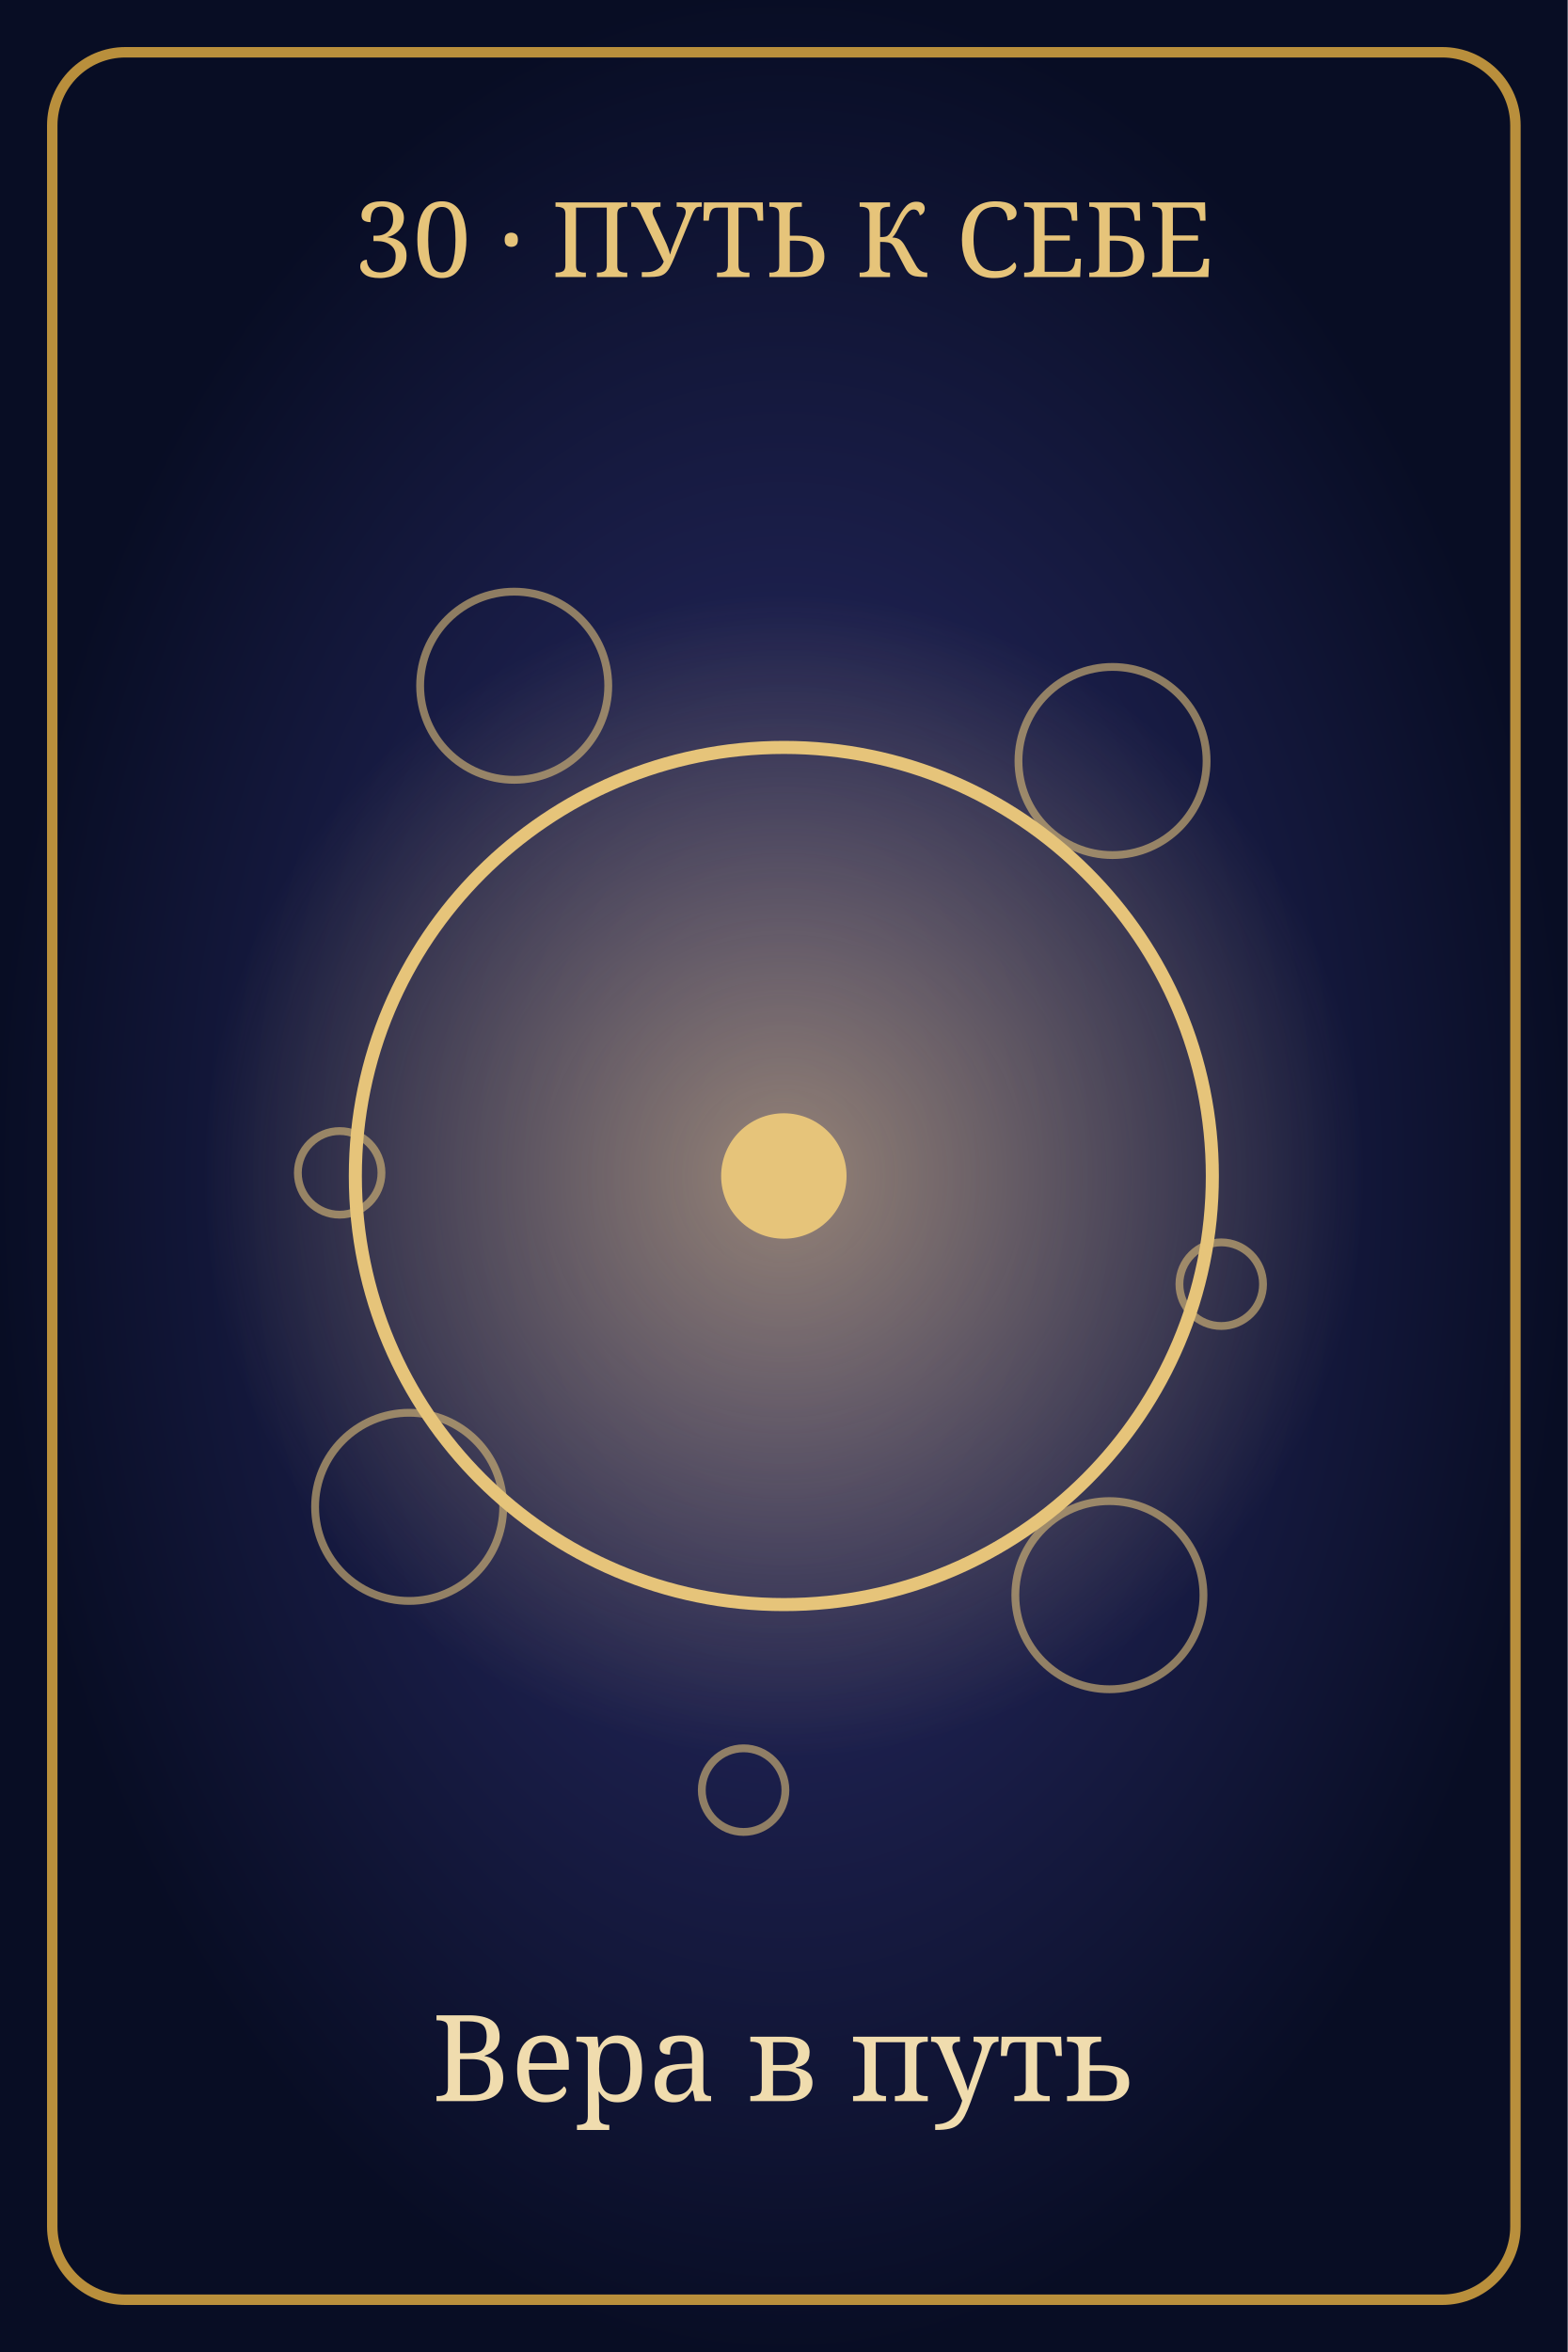
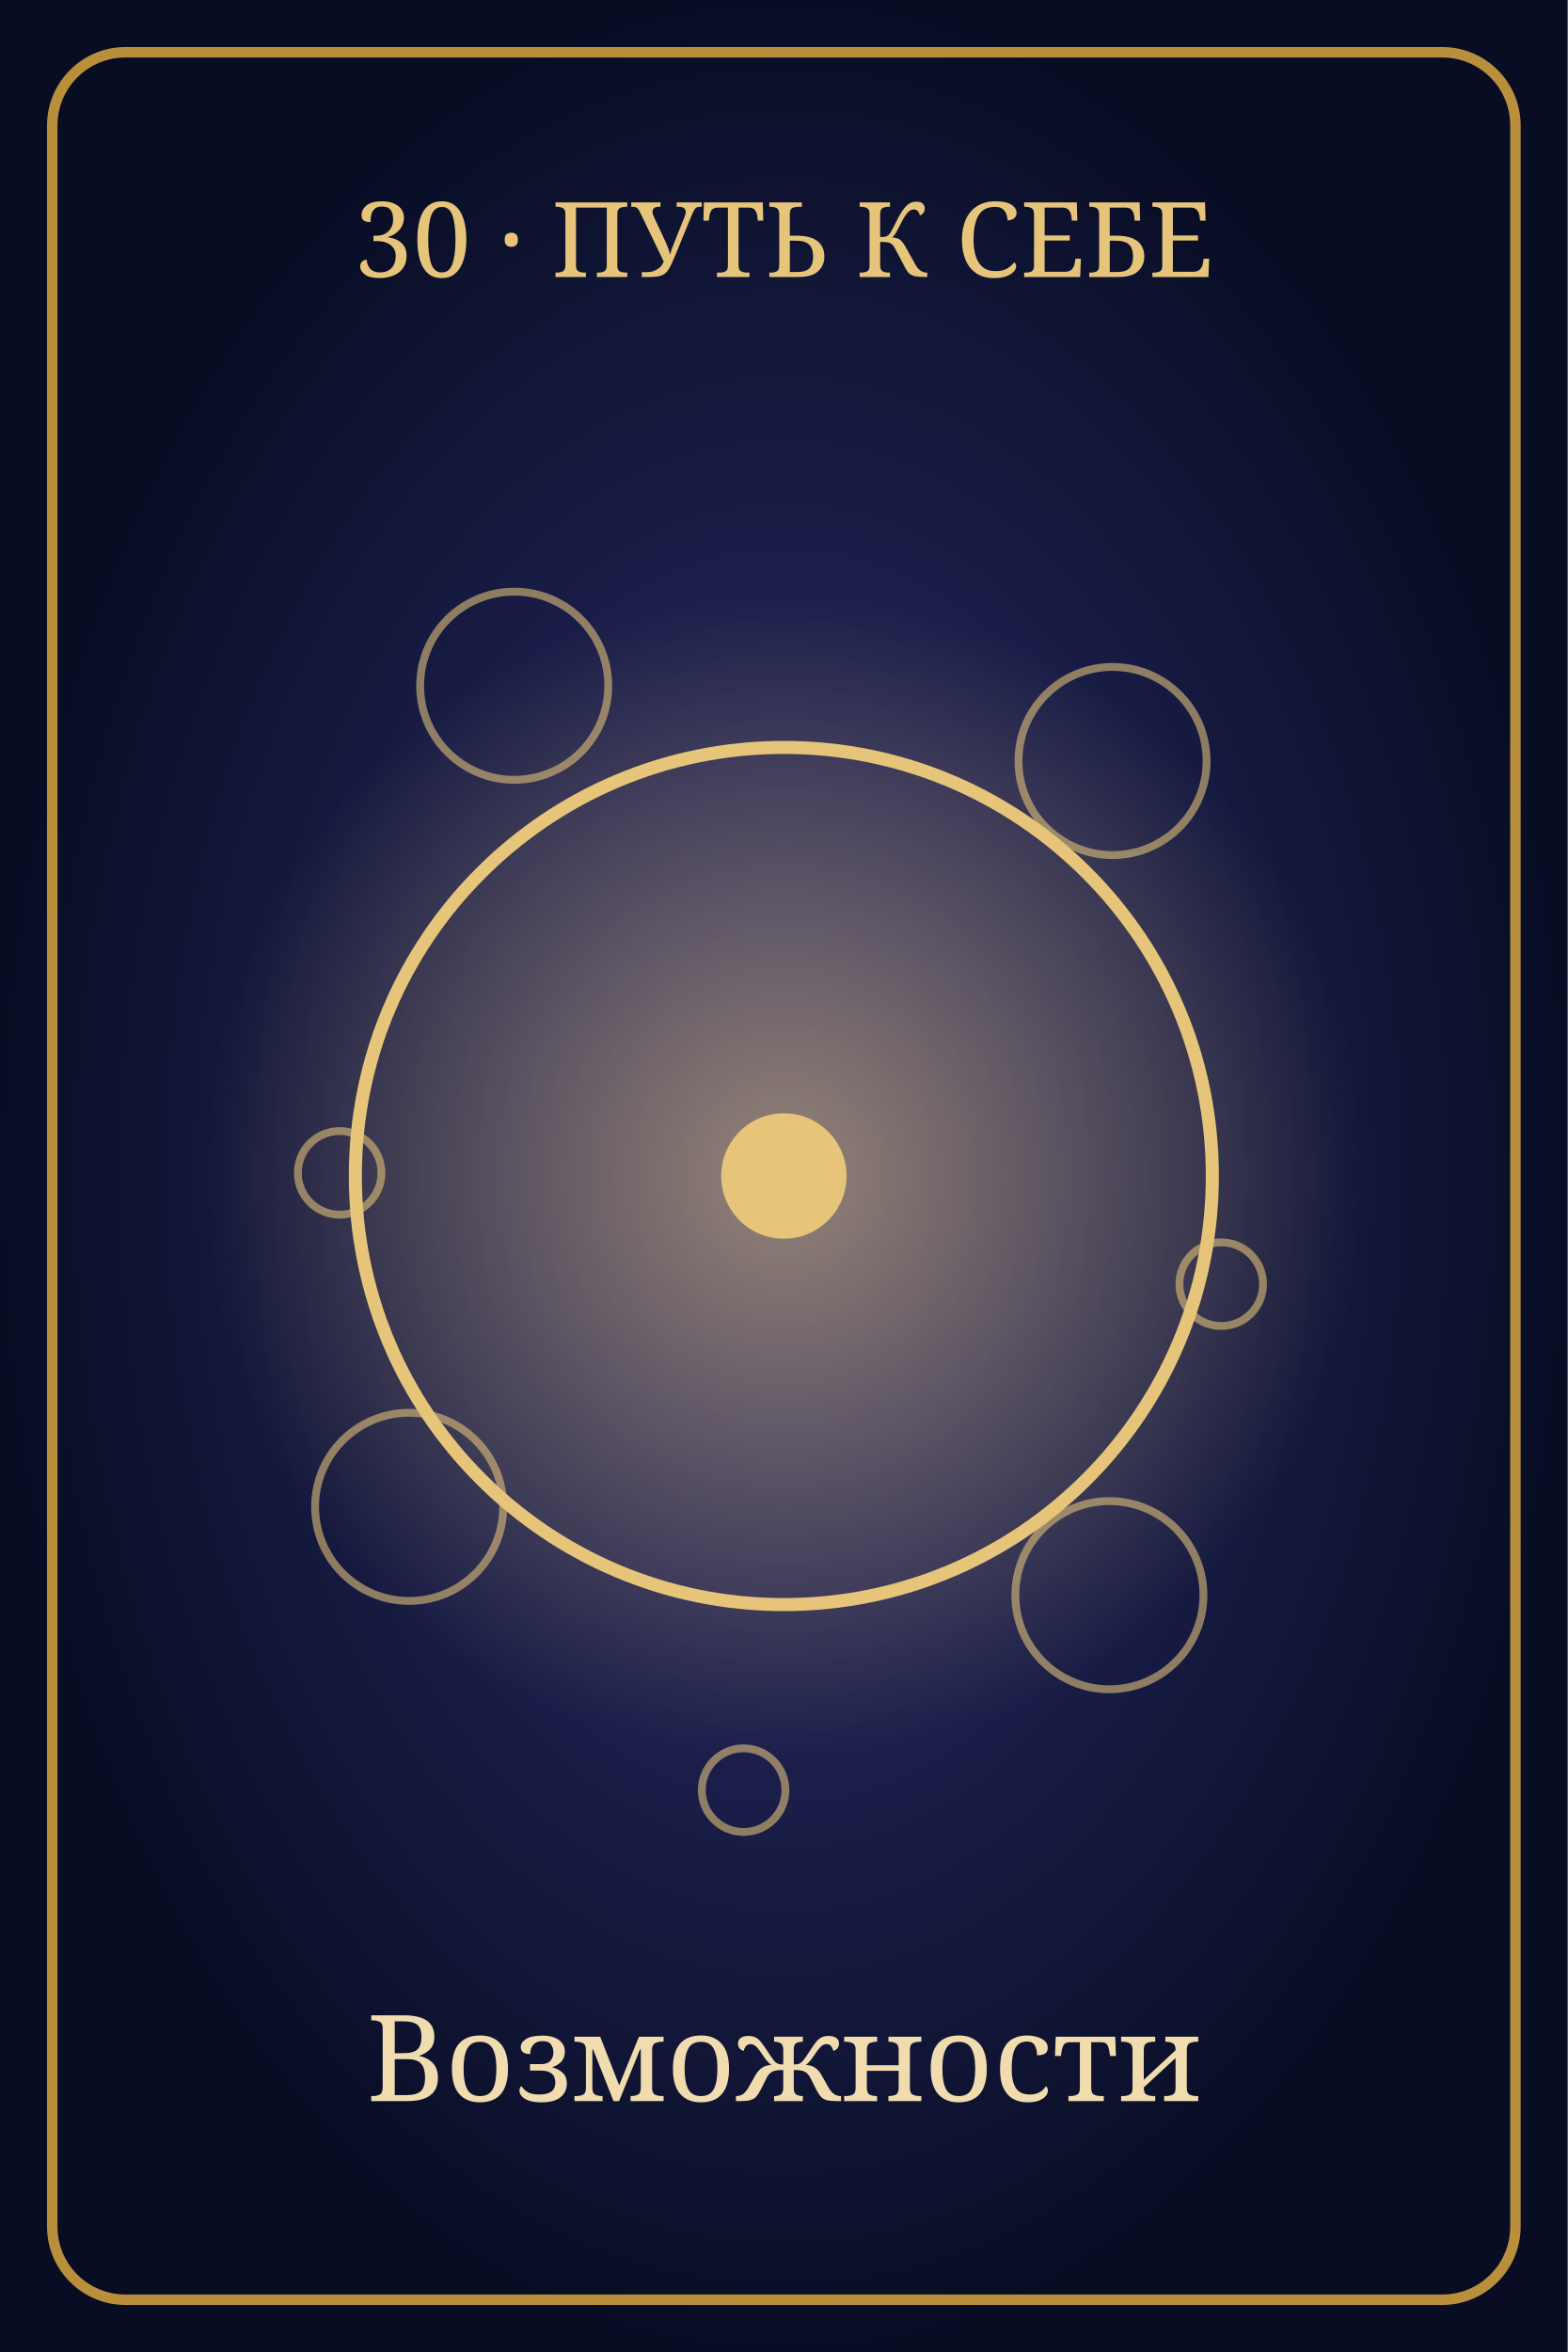
- <svg xmlns="http://www.w3.org/2000/svg" viewBox="0 0 300 450" role="img" aria-label="Иллюстрация карты Вера в путь">
+ <svg xmlns="http://www.w3.org/2000/svg" viewBox="0 0 300 450" role="img" aria-label="Иллюстрация карты Возможности">
  <defs>
    <radialGradient id="bg">
      <stop stop-color="hsl(238,42%,31%)" />
      <stop offset="1" stop-color="#080d24" />
    </radialGradient>
    <radialGradient id="glow">
      <stop stop-color="#e6c47a" stop-opacity=".56" />
      <stop offset="1" stop-color="#e6c47a" stop-opacity="0" />
    </radialGradient>
  </defs>
  <rect width="300" height="450" fill="url(#bg)" />
  <rect x="10" y="10" width="280" height="430" rx="14" fill="none" stroke="#b98f3c" stroke-width="2" />
  <circle cx="150" cy="225" r="112" fill="url(#glow)" />
  <g fill="none" stroke="#e6c47a" stroke-width="2.5">
    <circle cx="150" cy="225" r="82" />
  </g>
  <circle cx="78.3" cy="288.3" r="18" fill="none" stroke="#e6c47a" stroke-opacity=".58" stroke-width="1.5" />
  <circle cx="233.7" cy="245.7" r="8" fill="none" stroke="#e6c47a" stroke-opacity=".58" stroke-width="1.5" />
  <circle cx="98.4" cy="131.2" r="18" fill="none" stroke="#e6c47a" stroke-opacity=".58" stroke-width="1.5" />
  <circle cx="142.3" cy="342.5" r="8" fill="none" stroke="#e6c47a" stroke-opacity=".58" stroke-width="1.5" />
  <circle cx="212.9" cy="145.6" r="18" fill="none" stroke="#e6c47a" stroke-opacity=".58" stroke-width="1.5" />
  <circle cx="65.0" cy="224.4" r="8" fill="none" stroke="#e6c47a" stroke-opacity=".58" stroke-width="1.5" />
  <circle cx="212.3" cy="305.2" r="18" fill="none" stroke="#e6c47a" stroke-opacity=".58" stroke-width="1.5" />
  <circle cx="150" cy="225" r="12" fill="#e6c47a" />
  <text x="150" y="53" text-anchor="middle" fill="#e6c47a" font-family="Georgia,serif" font-size="20">30 · ПУТЬ К СЕБЕ</text>
-   <text x="150" y="402" text-anchor="middle" fill="#f0dcae" font-family="Georgia,serif" font-size="23" textLength="240" lengthAdjust="spacingAndGlyphs">Вера в путь</text>
+   <text x="150" y="402" text-anchor="middle" fill="#f0dcae" font-family="Georgia,serif" font-size="23" textLength="240" lengthAdjust="spacingAndGlyphs">Возможности</text>
</svg>
